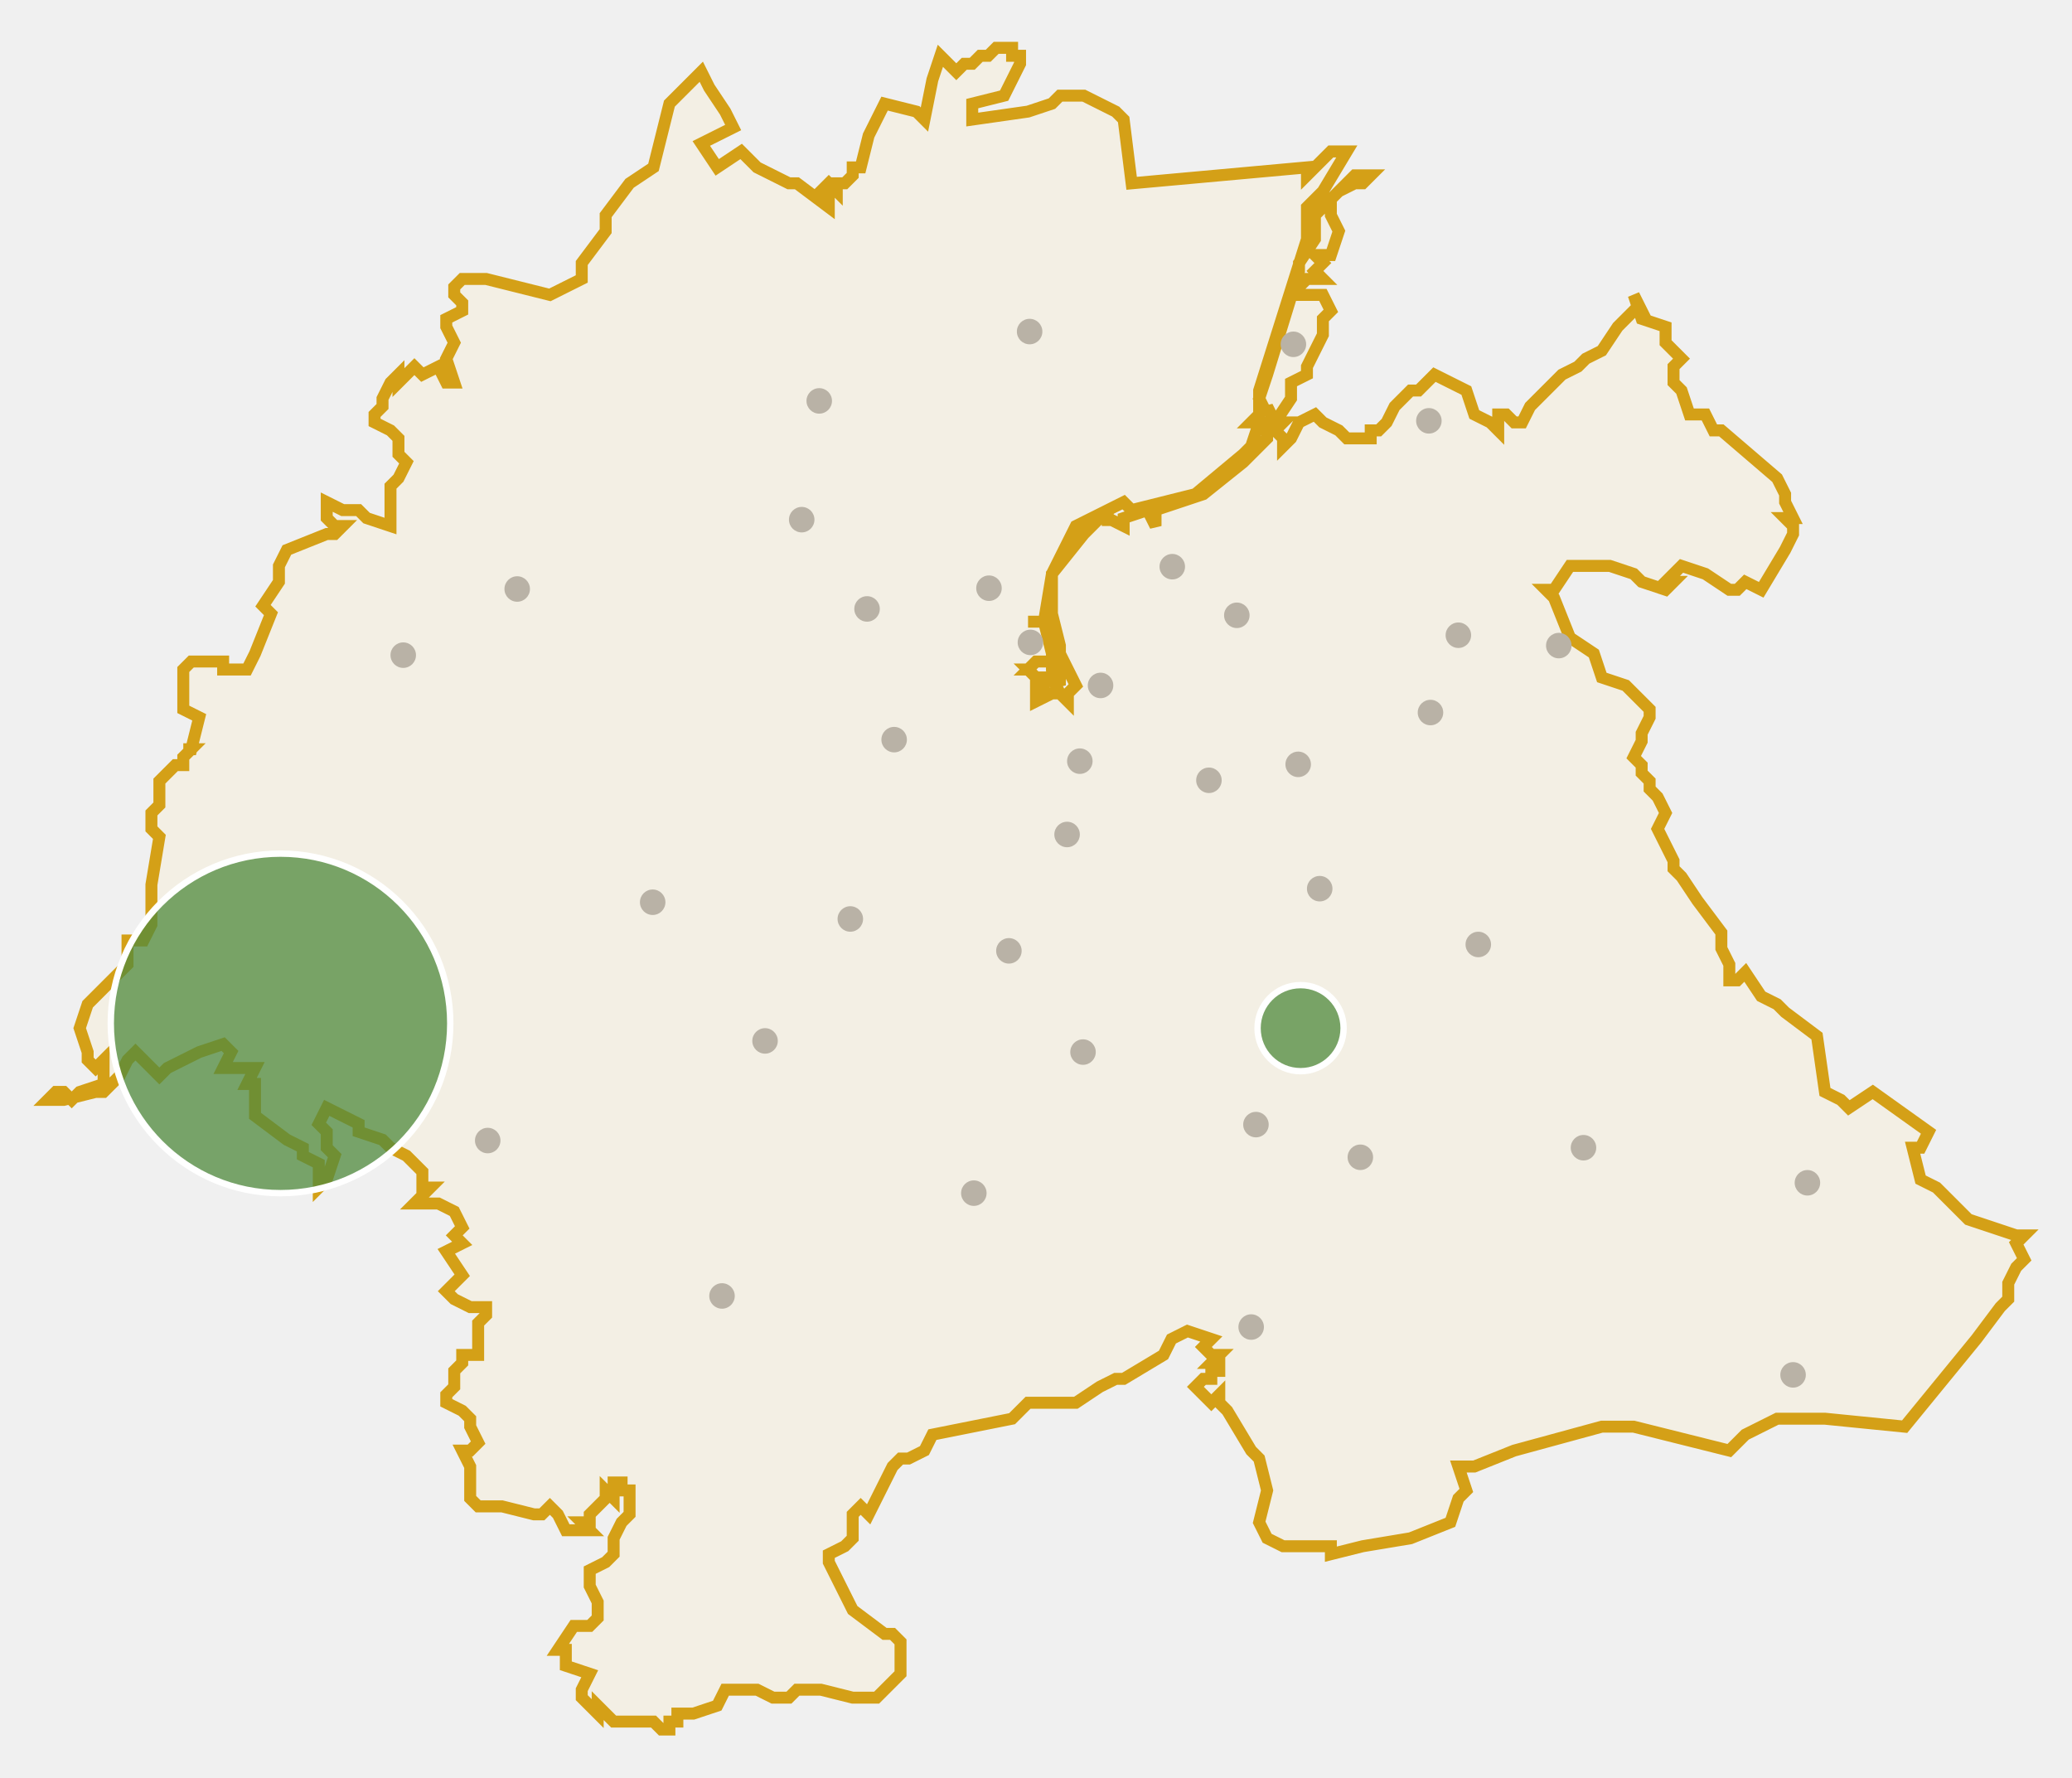
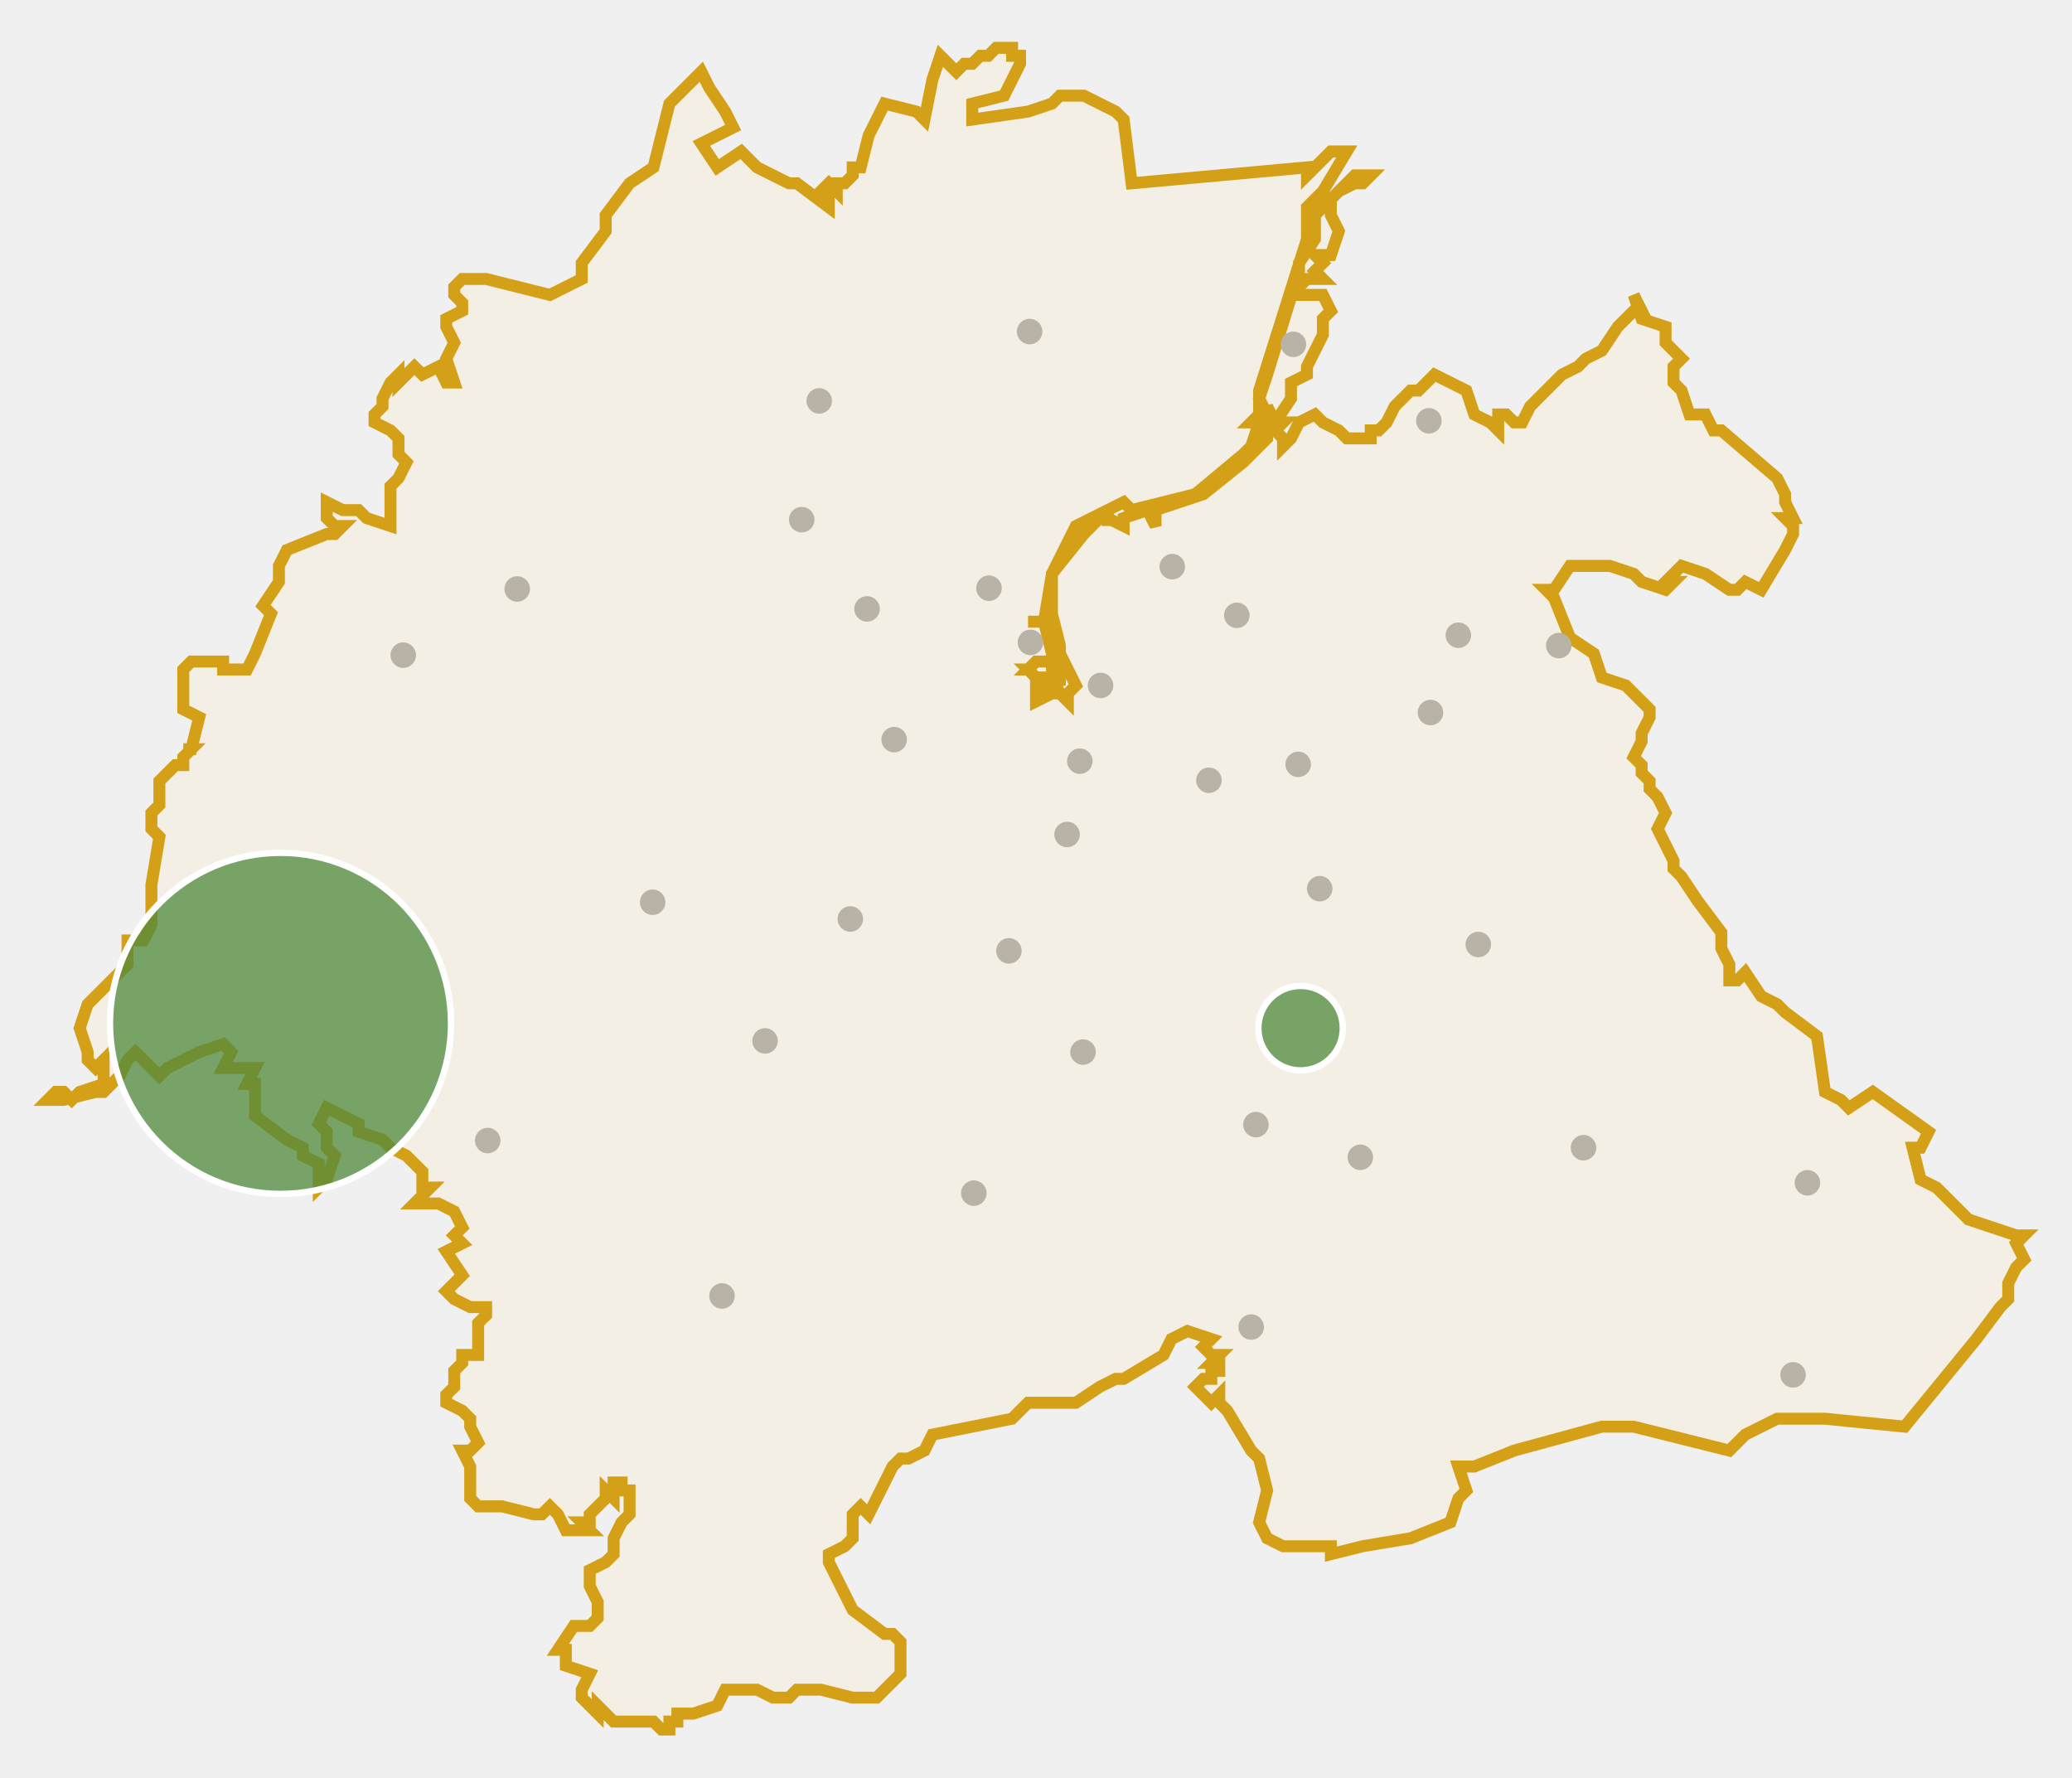
<svg xmlns="http://www.w3.org/2000/svg" viewBox="0 0 260 223" width="260" height="223">
  <path d="M54,149L52,151L55,151L57,152L58,154L57,155L58,156L56,157L58,160L56,162L57,163L59,164L61,164L61,165L60,166L60,170L59,170L58,170L58,171L57,172L57,174L56,175L56,176L58,177L59,178L59,179L60,181L59,182L58,182L59,184L59,188L60,189L61,189L63,189L67,190L68,190L69,189L70,190L71,192L73,192L74,192L73,191L74,191L74,190L75,189L76,188L76,187L77,188L77,187L77,186L78,186L78,187L79,187L79,190L78,191L77,193L77,195L76,196L74,197L74,199L75,201L75,203L74,204L72,204L70,207L71,207L71,209L74,210L73,212L73,213L75,215L75,214L77,216L79,216L82,216L83,217L84,217L84,216L85,216L85,215L86,215L87,215L90,214L91,212L92,212L95,212L97,213L99,213L100,212L103,212L107,213L110,213L112,211L113,210L113,208L113,207L113,206L112,205L111,205L107,202L105,198L104,196L104,195L106,194L107,193L107,192L107,190L108,189L109,190L112,184L113,183L114,183L116,182L117,180L122,179L127,178L129,176L131,176L133,176L135,176L138,174L140,173L141,173L146,170L147,168L149,167L152,168L151,169L152,170L153,170L152,171L153,171L153,172L152,172L152,173L152,172L152,173L151,173L150,174L152,176L153,175L153,176L154,177L157,182L158,183L159,187L158,191L159,193L161,194L164,194L165,194L167,194L167,195L171,194L177,193L182,191L183,188L184,187L183,184L185,184L190,182L201,179L204,179L205,179L209,180L217,182L219,180L223,178L229,178L239,179L248,168L251,164L252,163L252,161L253,159L254,158L253,156L254,155L253,155L247,153L245,151L243,149L241,148L240,144L241,144L242,142L235,137L232,139L231,138L229,137L228,130L224,127L223,126L221,125L219,122L218,123L217,123L217,122L217,121L216,119L216,117L213,113L211,110L210,109L210,108L208,104L209,102L208,100L207,99L207,98L206,97L206,96L205,95L206,93L206,92L207,90L207,89L206,88L205,87L204,86L201,85L200,82L197,80L195,75L194,74L195,74L197,71L202,71L205,72L206,73L209,74L210,73L209,73L211,71L214,72L217,74L218,74L219,73L221,74L224,69L225,67L225,66L224,65L225,65L224,63L224,62L223,60L216,54L215,54L214,52L213,52L212,52L211,49L210,48L210,47L210,46L211,45L210,44L209,43L209,41L206,40L205,37L206,39L205,39L204,40L203,41L201,44L199,45L198,46L196,47L192,51L191,53L190,53L189,52L188,52L188,54L187,53L185,52L184,49L182,48L180,47L179,48L178,49L177,49L176,50L175,51L174,53L173,54L172,54L172,55L170,55L169,55L168,54L166,53L165,52L163,53L162,55L161,56L161,55L160,54L161,53L160,53L162,50L162,48L164,47L164,46L166,42L166,40L167,39L166,37L163,37L163,36L164,35L166,35L165,34L166,33L165,32L166,32L167,32L168,29L167,27L167,25L168,24L170,23L171,23L172,22L171,22L170,22L168,24L165,27L165,30L163,33L163,34L159,47L158,50L159,52L159,51L160,53L159,53L159,54L159,55L156,58L151,62L145,64L145,65L145,66L144,64L141,65L141,66L139,65L139,66L139,65L138,65L136,67L132,72L132,77L133,81L133,82L134,84L135,86L134,87L134,88L134,87L134,88L133,87L132,87L130,88L130,85L129,84L130,84L129,84L130,83L132,83L132,82L131,78L129,78L131,78L132,72L135,66L137,65L139,64L141,63L142,64L150,62L156,57L157,56L158,53L157,53L158,52L158,53L158,49L164,30L164,27L164,26L166,24L169,19L168,19L167,19L164,22L164,21L142,23L141,15L140,14L136,12L133,12L132,13L129,14L122,15L122,13L126,12L128,8L128,7L127,7L127,6L126,6L125,6L124,7L123,7L122,8L121,8L120,9L118,7L117,10L116,15L115,14L111,13L110,15L109,17L108,21L107,21L107,22L106,23L105,23L105,24L104,23L103,24L104,25L104,26L100,23L99,23L95,21L93,19L90,21L88,18L92,16L91,14L89,11L88,9L86,11L84,13L82,21L79,23L76,27L76,29L73,33L73,35L71,36L69,37L65,36L61,35L58,35L57,36L57,37L58,38L58,39L56,40L56,41L57,43L56,45L57,48L56,48L55,46L53,47L52,46L50,48L50,47L49,48L48,50L48,51L47,52L47,53L49,54L50,55L50,57L51,58L50,60L49,61L49,65L49,66L46,65L45,64L43,64L41,63L41,65L42,66L43,66L42,67L41,67L36,69L35,71L35,73L33,76L34,77L32,82L31,84L30,84L29,84L28,84L28,83L27,83L26,83L25,83L24,83L23,84L23,86L23,89L25,90L24,94L23,94L24,94L23,95L23,96L22,96L21,97L20,98L20,101L19,102L19,103L19,104L20,105L19,111L19,113L19,114L19,115L19,116L18,118L16,118L16,121L14,123L13,124L11,126L10,129L11,132L11,133L12,134L13,133L13,134L13,136L10,137L9,138L8,137L7,137L6,138L8,138L12,137L13,137L14,136L15,135L16,133L17,132L19,134L20,135L21,134L23,133L25,132L28,131L29,132L28,134L32,134L31,136L32,136L32,137L32,140L36,143L38,144L38,145L40,146L40,149L41,148L42,145L41,144L41,142L40,141L41,139L45,141L45,142L48,143L49,144L51,145L52,146L53,147L53,149L54,149ZM133,87L132,85L131,85L131,87L133,87ZM133,85L133,83L132,83L132,84L133,86L133,85Z" fill="#f3efe4" stroke="#d4a017" stroke-width="1.5" fill-rule="evenodd" />
  <circle cx="135.5" cy="95.5" r="1.6" fill="#b9b2a6" />
  <circle cx="133.9" cy="104.7" r="1.6" fill="#b9b2a6" />
  <circle cx="112.2" cy="92.8" r="1.6" fill="#b9b2a6" />
  <circle cx="151.7" cy="97.9" r="1.6" fill="#b9b2a6" />
  <circle cx="129.3" cy="80.6" r="1.6" fill="#b9b2a6" />
  <circle cx="138.1" cy="86" r="1.6" fill="#b9b2a6" />
  <circle cx="124.1" cy="73.8" r="1.6" fill="#b9b2a6" />
  <circle cx="108.8" cy="76.4" r="1.6" fill="#b9b2a6" />
  <circle cx="100.6" cy="65.2" r="1.6" fill="#b9b2a6" />
  <circle cx="102.8" cy="50.3" r="1.6" fill="#b9b2a6" />
  <circle cx="129.2" cy="41.6" r="1.6" fill="#b9b2a6" />
  <circle cx="162.3" cy="43.2" r="1.6" fill="#b9b2a6" />
  <circle cx="147.1" cy="71.1" r="1.6" fill="#b9b2a6" />
  <circle cx="155.2" cy="77.2" r="1.6" fill="#b9b2a6" />
  <circle cx="179.3" cy="52.8" r="1.6" fill="#b9b2a6" />
  <circle cx="183" cy="79.7" r="1.6" fill="#b9b2a6" />
  <circle cx="179.5" cy="89.4" r="1.6" fill="#b9b2a6" />
  <circle cx="195.6" cy="81" r="1.6" fill="#b9b2a6" />
  <circle cx="162.9" cy="95.9" r="1.6" fill="#b9b2a6" />
  <circle cx="165.6" cy="111.5" r="1.6" fill="#b9b2a6" />
  <circle cx="170.7" cy="145.2" r="1.6" fill="#b9b2a6" />
-   <circle cx="163.2" cy="129" r="5.4" fill="#4f8a3c" fill-opacity="0.75" stroke="#fff" stroke-width="0.8" />
+   <circle cx="163.2" cy="129" r="5.3" fill="#4f8a3c" fill-opacity="0.75" stroke="#fff" stroke-width="0.8" />
  <circle cx="185.5" cy="118.5" r="1.6" fill="#b9b2a6" />
  <circle cx="198.7" cy="144" r="1.6" fill="#b9b2a6" />
  <circle cx="226.8" cy="148.4" r="1.6" fill="#b9b2a6" />
  <circle cx="225" cy="172.5" r="1.6" fill="#b9b2a6" />
  <circle cx="157" cy="166.5" r="1.6" fill="#b9b2a6" />
  <circle cx="135.9" cy="132" r="1.6" fill="#b9b2a6" />
  <circle cx="157.6" cy="141.1" r="1.6" fill="#b9b2a6" />
  <circle cx="122.2" cy="149.7" r="1.6" fill="#b9b2a6" />
  <circle cx="90.6" cy="162.6" r="1.6" fill="#b9b2a6" />
  <circle cx="126.6" cy="119.3" r="1.6" fill="#b9b2a6" />
  <circle cx="96" cy="130.6" r="1.6" fill="#b9b2a6" />
  <circle cx="106.7" cy="115.3" r="1.6" fill="#b9b2a6" />
  <circle cx="81.9" cy="113.2" r="1.6" fill="#b9b2a6" />
-   <circle cx="35.2" cy="128.4" r="21.3" fill="#4f8a3c" fill-opacity="0.75" stroke="#fff" stroke-width="0.8" />
+   <circle cx="35.2" cy="128.4" r="21.4" fill="#4f8a3c" fill-opacity="0.75" stroke="#fff" stroke-width="0.8" />
  <circle cx="61.2" cy="143.1" r="1.6" fill="#b9b2a6" />
  <circle cx="50.6" cy="82.2" r="1.6" fill="#b9b2a6" />
  <circle cx="64.9" cy="73.9" r="1.6" fill="#b9b2a6" />
</svg>
